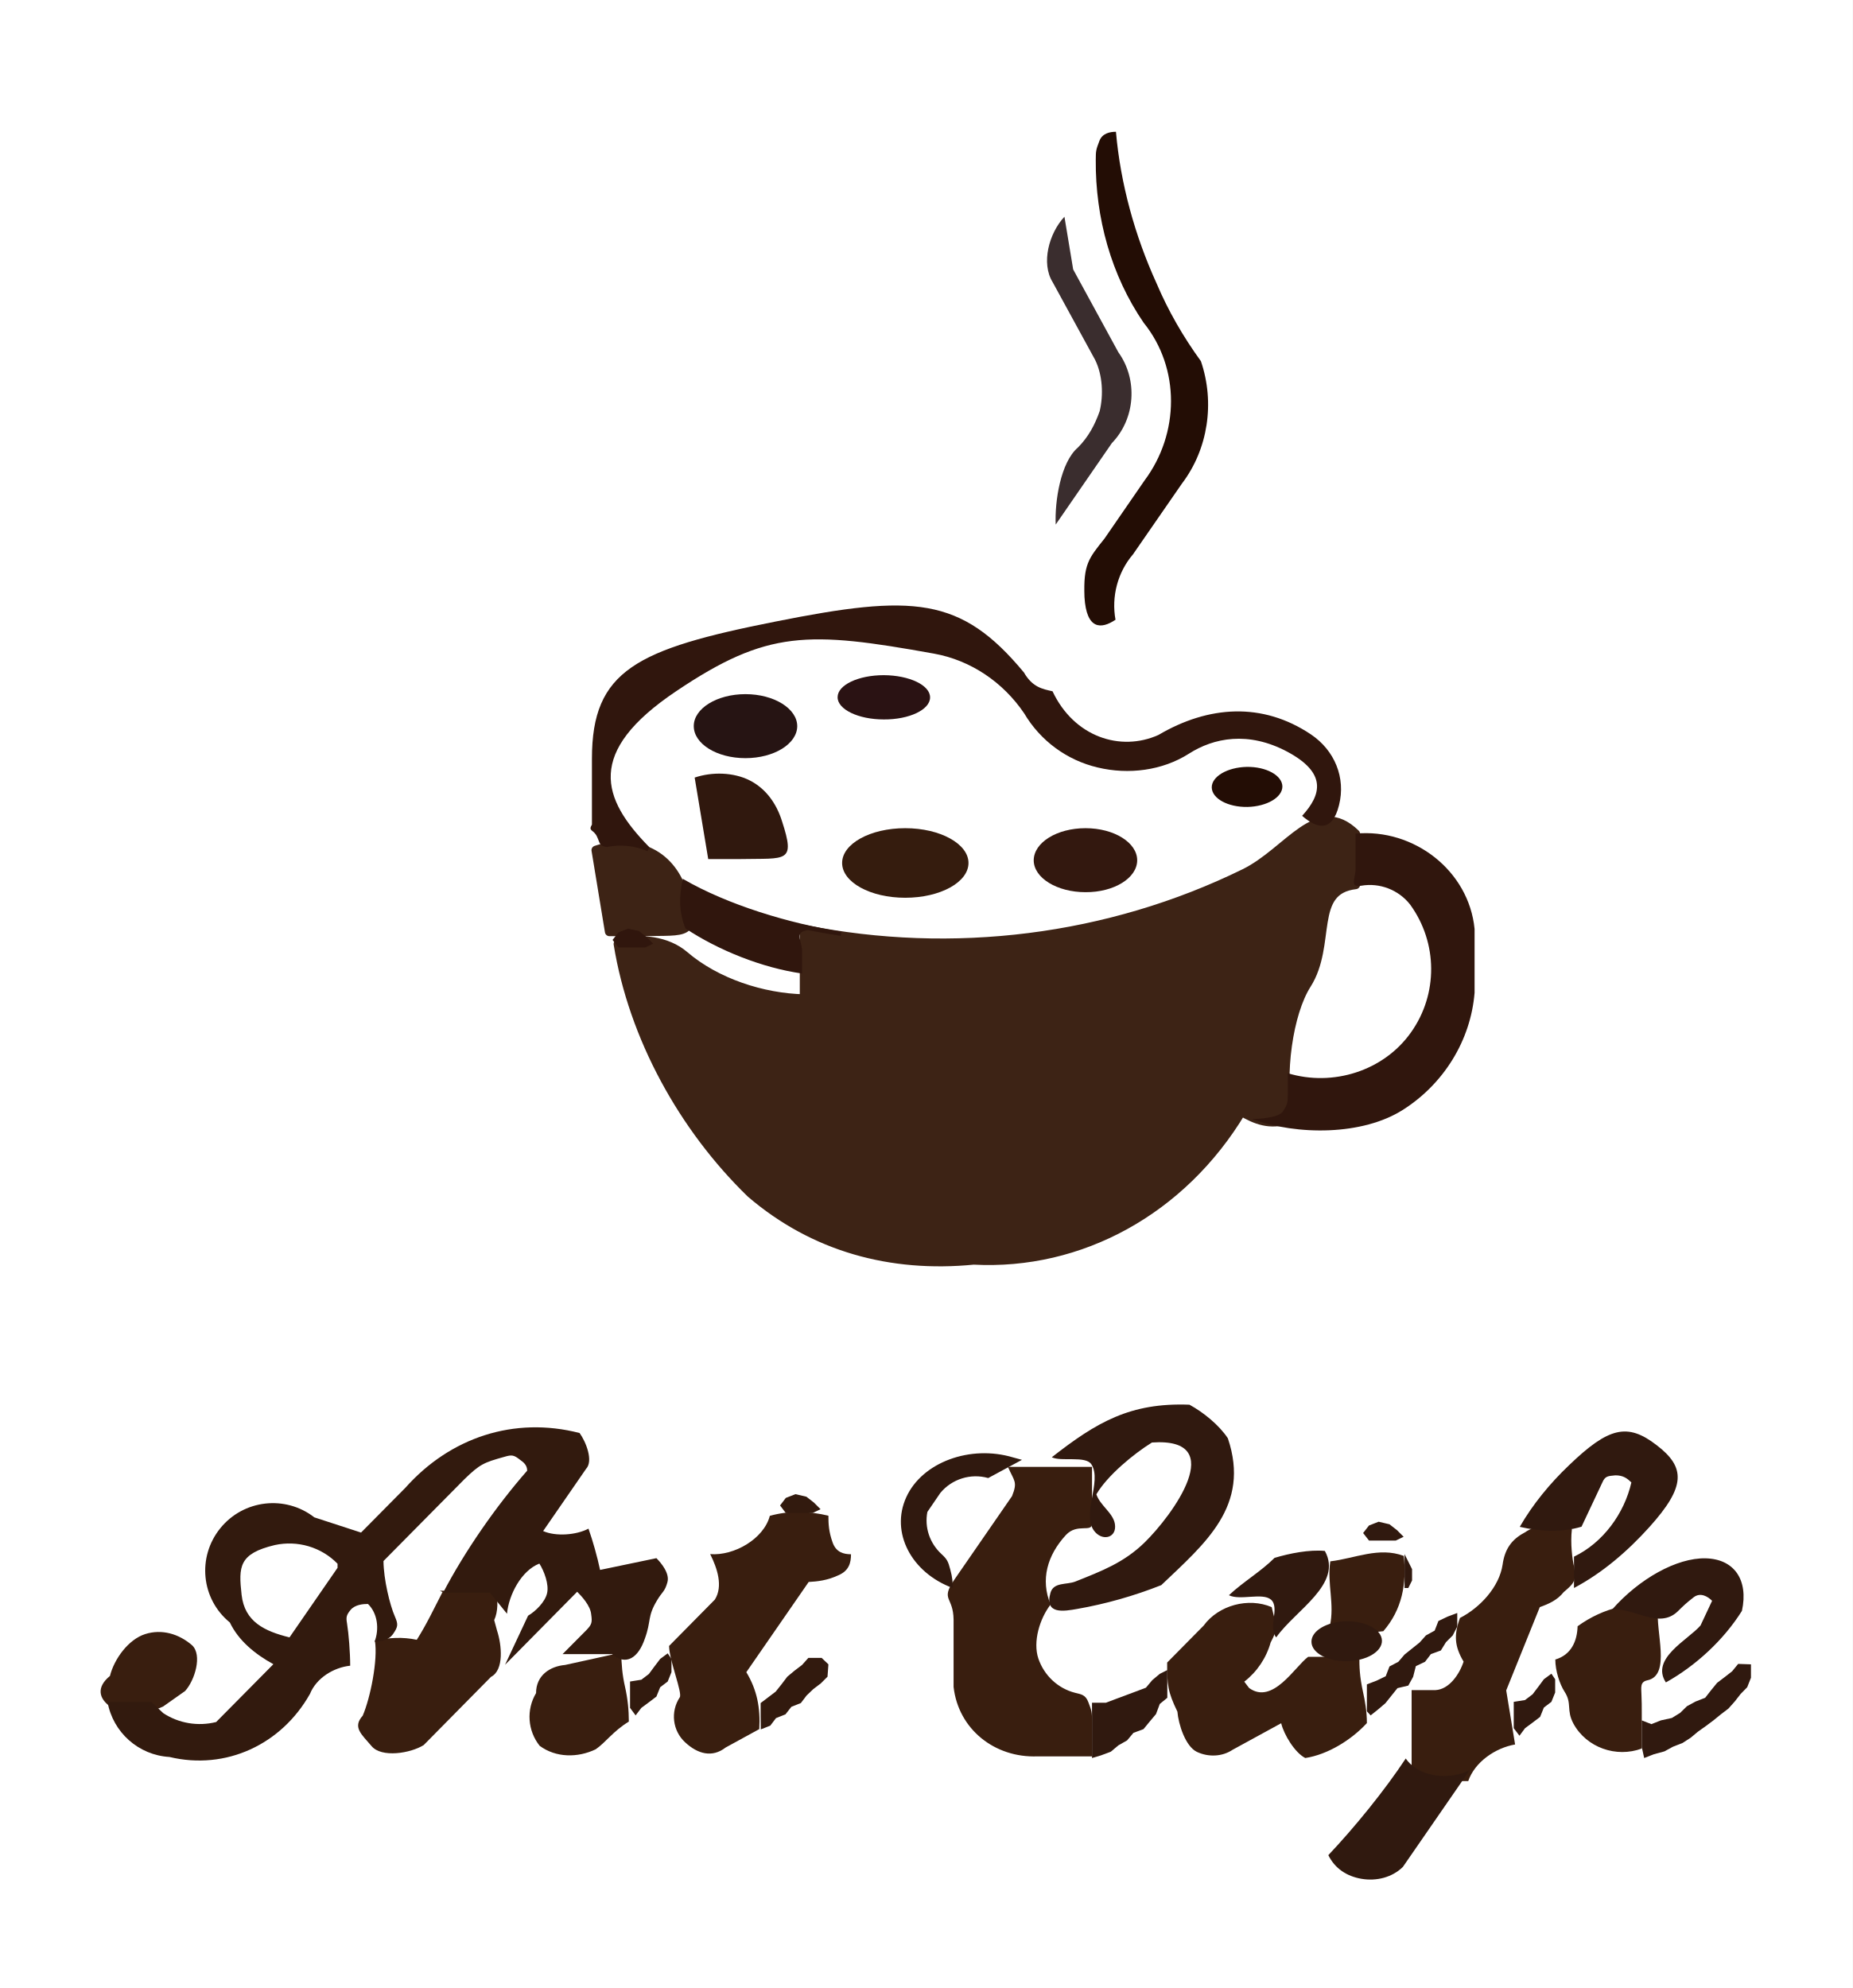
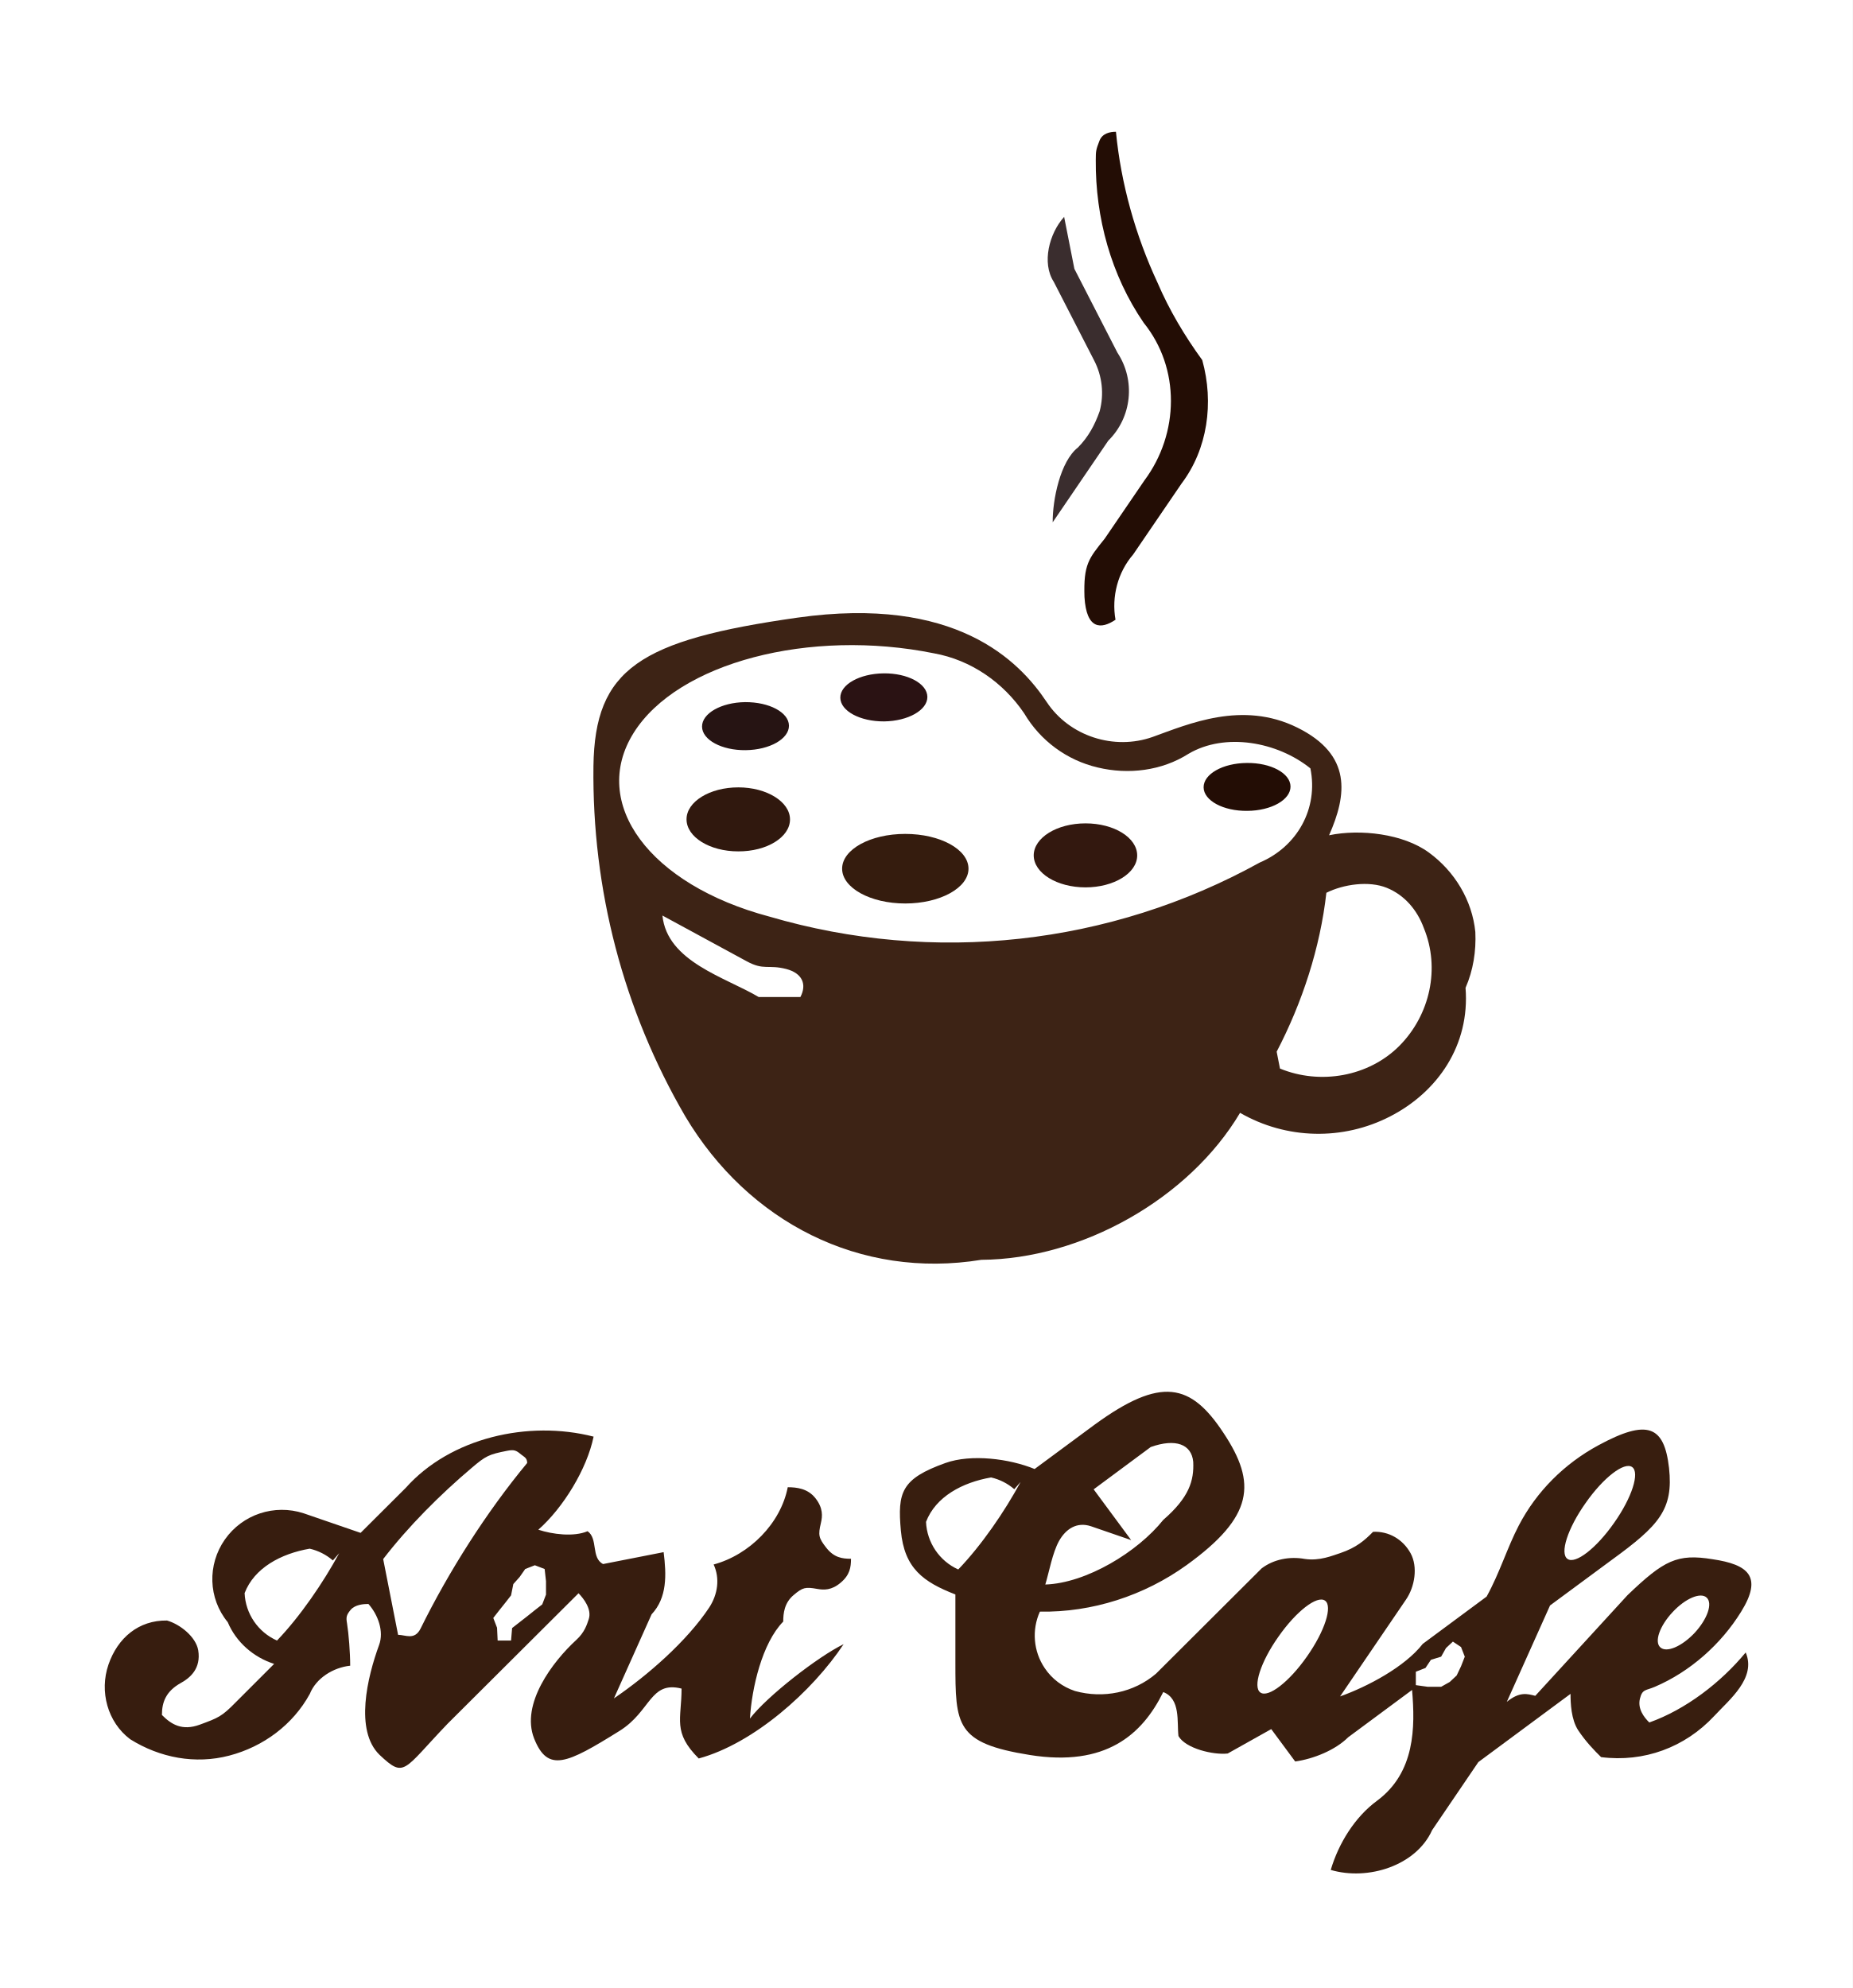
<svg xmlns="http://www.w3.org/2000/svg" viewBox="0 0 123 132" width="123" height="132">
  <rect width="100%" height="100%" fill="#ffffff" />
-   <path data-region="0" d="M40.46 61.86L39.57 56.45C40.71 56.06 42.14 56.08 43.22 56.63C44.31 57.18 45.00 58.18 45.36 59.34C46.28 62.14 45.65 61.79 42.62 61.86L40.46 61.86ZM53.40 66.32L53.40 61.71C63.24 63.69 73.61 62.41 82.62 57.99C85.58 56.54 87.44 52.87 90.00 55.37L90.00 58.74C86.90 59.10 88.45 62.70 86.75 65.37C85.55 67.26 84.95 71.31 85.54 74.31C84.34 74.75 83.34 74.35 82.42 73.80C78.47 80.38 71.71 84.05 64.64 83.67C59.15 84.21 54.04 82.82 49.85 79.23C45.36 74.87 42.04 68.86 41.04 62.68C42.47 62.24 44.29 62.46 45.43 63.44C47.54 65.25 50.62 66.26 53.40 66.32Z" fill="#3d2315" fill-rule="evenodd" stroke="#3d2315" stroke-width="0.6" stroke-linejoin="round" />
-   <path data-region="1" d="M42.99 56.52C42.14 56.15 41.20 56.05 40.29 56.24C39.77 56.17 39.86 56.02 39.63 55.54C39.41 55.07 39.03 55.20 39.30 54.75L39.30 50.37C39.30 44.51 42.26 43.10 51.49 41.27C60.62 39.45 63.78 39.59 67.98 44.65C68.55 45.64 69.22 45.75 69.88 45.90C71.31 48.94 74.40 49.93 76.91 48.80C80.24 46.84 83.82 46.61 87.03 48.76C88.61 49.82 89.36 51.64 88.90 53.46C88.45 55.28 87.44 55.03 86.45 54.17C87.74 52.76 88.10 51.33 85.48 49.92C82.86 48.52 80.57 49.00 78.94 50.04C77.17 51.17 74.92 51.45 72.88 50.96C70.83 50.48 69.07 49.18 68.00 47.37C66.61 45.31 64.46 43.84 62.01 43.40C53.64 41.89 50.94 41.83 44.90 45.89C38.86 49.94 39.94 53.03 43.11 56.25ZM40.67 62.41L41.06 61.91L41.70 61.66L42.42 61.82L42.92 62.21L43.37 62.66L42.84 62.91L41.95 62.91L41.06 62.91L40.67 62.41ZM55.82 62.14C55.09 62.03 54.37 61.90 53.64 61.76C52.71 61.88 53.23 62.43 53.25 63.12L53.25 64.64C50.63 64.27 47.71 63.11 45.50 61.64C45.07 60.52 45.08 59.53 45.33 58.35C48.31 60.09 52.46 61.33 55.86 61.86ZM83.12 74.30C83.50 74.30 84.90 74.24 85.18 73.79C85.47 73.33 85.50 73.23 85.50 72.68L85.50 71.26C88.49 72.17 91.86 71.11 93.67 68.56C95.49 66.01 95.46 62.59 93.62 60.06C92.85 59.08 91.60 58.60 90.38 58.81C89.57 58.96 90.00 58.30 90.00 57.68L90.00 55.35C93.87 54.99 97.52 57.81 97.90 61.68L97.90 65.92C97.64 69.10 95.84 71.97 93.16 73.68C90.48 75.40 86.12 75.40 83.12 74.30Z" fill="#30160d" fill-rule="evenodd" />
-   <path data-region="2" d="M72.50 97.40L72.50 101.17C72.50 101.79 71.51 101.11 70.76 101.93C69.54 103.26 69.06 104.88 69.75 106.54C69.03 107.47 68.56 109.01 68.94 110.13C69.32 111.24 70.23 112.11 71.38 112.40C71.76 112.50 72.07 112.51 72.26 113.03C72.48 113.59 72.50 113.69 72.50 114.29L72.50 116.62L68.88 116.62C66.04 116.73 63.63 114.82 63.31 112.01L63.31 107.54C63.29 106.00 62.45 106.27 63.31 104.96L67.19 99.34C67.58 98.37 67.33 98.35 66.92 97.40L72.50 97.40ZM82.93 112.08C84.50 113.22 85.97 110.66 86.85 110.01L90.25 110.01C90.25 110.64 90.26 111.29 90.50 112.38C90.62 112.90 90.75 113.65 90.75 114.41C89.73 115.52 88.16 116.50 86.66 116.73C85.97 116.38 85.24 115.18 85.06 114.42L81.84 116.18C81.14 116.65 80.22 116.68 79.46 116.32C78.70 115.95 78.24 114.49 78.17 113.65C77.53 112.33 77.48 111.86 77.49 110.39L79.91 107.94C80.90 106.58 82.89 106.05 84.43 106.71C84.69 107.88 84.93 108.01 84.36 109.06C84.07 110.09 83.46 111.00 82.61 111.66ZM88.32 103.67C89.96 103.48 91.54 102.69 93.20 103.31C93.40 105.15 93.09 106.87 91.84 108.31C90.81 108.40 89.05 108.72 88.29 107.96C88.62 106.52 88.10 105.15 88.32 103.67ZM93.72 112.22L95.31 112.22C96.21 112.17 96.89 111.18 97.17 110.33C96.56 109.30 96.52 108.55 96.93 107.43C98.26 106.75 99.54 105.37 99.76 103.89C99.90 102.89 100.33 102.23 101.22 101.76C102.15 101.13 103.35 101.04 104.36 101.54C104.25 102.49 104.39 103.55 104.51 104.05C104.66 104.95 104.52 105.12 103.82 105.71C103.39 106.25 102.82 106.50 102.23 106.71L100.00 112.24L100.59 115.83C99.27 116.06 97.91 117.00 97.48 118.26L93.72 118.26L93.72 112.22ZM110.09 106.84C109.88 108.26 110.98 111.24 109.37 111.57C108.87 111.68 108.97 112.04 108.98 112.55C109.00 113.09 109.00 113.16 109.00 113.70L109.00 116.10C107.31 116.73 105.34 116.04 104.47 114.46C103.97 113.54 104.39 113.11 103.87 112.32C103.55 111.82 103.26 110.94 103.26 110.19C104.34 109.87 104.71 108.94 104.74 107.98C106.45 106.74 108.60 106.21 110.09 106.84Z" fill="#391e0f" fill-rule="evenodd" />
-   <path data-region="3" d="M67.26 96.77L67.85 96.93L65.61 98.14C64.45 97.81 63.20 98.20 62.43 99.13L61.57 100.39C61.37 101.42 61.73 102.47 62.50 103.18C62.87 103.52 62.95 103.67 63.09 104.21C63.24 104.77 63.25 105.03 63.25 105.44C60.50 104.42 59.10 101.75 60.17 99.41C61.23 97.08 64.43 95.92 67.26 96.77ZM69.83 96.76C72.81 94.43 75.04 93.12 78.97 93.27C79.89 93.77 80.94 94.62 81.52 95.50C83.04 100.00 80.00 102.48 77.10 105.25C75.31 105.96 73.41 106.50 71.52 106.83C70.66 106.98 69.33 107.23 69.74 105.77C69.94 105.03 70.83 105.24 71.40 105.01C73.15 104.31 74.61 103.76 75.98 102.43C77.82 100.64 81.66 95.42 76.48 95.78C75.27 96.53 73.52 97.97 72.79 99.22C73.04 99.97 73.90 100.45 74.02 101.19C74.16 102.08 73.27 102.34 72.72 101.74C71.72 100.66 73.20 98.37 72.46 97.23C72.08 96.64 70.46 97.07 69.83 96.76ZM72.50 113.06L73.42 113.06L74.08 112.81L74.75 112.56L75.42 112.31L76.08 112.06L76.50 111.56L77.00 111.14L77.50 110.89L77.50 111.81L77.50 112.73L77.00 113.14L76.75 113.81L76.33 114.31L75.92 114.81L75.25 115.06L74.83 115.56L74.25 115.89L73.75 116.31L73.08 116.56L72.50 116.73L72.50 115.81L72.50 114.89L72.50 113.98L72.50 113.06ZM81.59 105.92C82.55 105.02 83.71 104.35 84.62 103.44C85.62 103.14 86.93 102.88 87.96 102.98C89.17 105.19 86.01 106.90 84.73 108.72C84.17 108.07 84.99 106.74 84.38 106.21C83.81 105.73 82.33 106.29 81.59 105.92ZM89.43 110.30C88.14 110.33 87.08 109.75 87.07 109.02C87.05 108.29 88.09 107.67 89.38 107.65C90.68 107.63 91.74 108.20 91.75 108.94C91.76 109.67 90.72 110.28 89.43 110.30ZM97.58 117.53L93.14 123.96C92.43 124.66 91.38 124.92 90.39 124.75C89.41 124.58 88.63 124.07 88.19 123.18C89.93 121.34 91.94 118.87 93.33 116.76C94.19 118.01 96.23 118.23 97.58 117.53ZM90.50 101.79L90.89 101.29L91.53 101.04L92.25 101.21L92.75 101.60L93.19 102.04L92.67 102.29L91.78 102.29L90.89 102.29L90.50 101.79ZM90.75 111.84L91.40 111.59L92.00 111.30L92.25 110.65L92.84 110.34L93.25 109.86L93.75 109.46L94.25 109.06L94.67 108.59L95.25 108.27L95.50 107.63L96.11 107.34L96.75 107.10L96.75 108.00L96.45 108.59L96.00 109.04L95.66 109.59L95.00 109.83L94.61 110.34L94.00 110.63L93.82 111.34L93.50 111.92L92.78 112.09L92.38 112.59L91.98 113.09L91.50 113.50L91.00 113.90L90.75 113.63L90.75 112.74L90.75 111.84ZM93.25 103.19L93.50 103.69L93.75 104.19L93.75 104.94L93.50 105.44L93.25 105.44L93.25 104.69L93.25 103.94L93.25 103.19ZM100.50 113.00L101.25 112.88L101.75 112.50L102.13 112.00L102.50 111.50L103.00 111.13L103.25 111.50L103.25 112.38L103.00 113.00L102.50 113.38L102.25 114.00L101.75 114.38L101.25 114.75L100.88 115.25L100.50 114.75L100.50 113.88L100.50 113.00ZM104.50 105.44L104.50 103.36C106.42 102.44 107.84 100.50 108.31 98.43C108.04 98.17 107.78 97.96 107.25 97.96C106.77 98.01 106.57 97.99 106.38 98.44L105.00 101.37C103.68 101.77 102.25 101.69 100.90 101.38C101.77 99.87 102.91 98.49 104.17 97.29C106.80 94.76 108.05 94.46 109.98 95.95C111.92 97.43 111.93 98.70 109.51 101.39C108.07 102.99 106.39 104.44 104.50 105.44ZM110.60 111.71C109.56 110.12 112.07 108.89 112.90 107.93L113.67 106.29C113.38 106.00 112.89 105.71 112.44 106.06C111.92 106.47 111.85 106.54 111.38 107.00C110.12 108.20 108.46 106.72 107.03 106.87C108.83 104.82 111.33 103.43 113.23 103.47C115.13 103.51 116.10 104.89 115.65 106.96C114.44 108.89 112.59 110.60 110.60 111.71ZM109.00 114.23L109.64 114.48L110.27 114.23L111.00 114.07L111.55 113.73L112.00 113.29L112.57 112.98L113.21 112.73L113.60 112.23L114.00 111.74L114.50 111.36L115.00 110.97L115.40 110.48L116.25 110.51L116.25 111.40L116.00 112.03L115.56 112.48L115.17 112.98L114.75 113.45L114.25 113.83L113.76 114.23L113.25 114.61L112.73 114.98L112.25 115.38L111.71 115.73L111.07 115.98L110.50 116.29L109.80 116.48L109.16 116.73L109.00 116.00L109.00 115.11L109.00 114.23Z" fill="#30190f" fill-rule="evenodd" />
-   <path data-region="4" d="M7.30 111.28C7.58 110.15 8.53 108.85 9.64 108.50C10.74 108.15 11.87 108.48 12.75 109.24C13.45 109.89 12.93 111.58 12.29 112.28L10.83 113.31C9.64 113.86 8.19 113.90 7.37 113.35C6.54 112.79 6.39 112.02 7.30 111.28ZM29.20 105.62L32.87 105.62C33.10 106.14 33.06 107.06 32.81 107.57L33.00 108.27C33.31 109.21 33.48 110.89 32.60 111.34L28.13 115.87C27.25 116.42 25.33 116.73 24.67 115.94C24.00 115.15 23.39 114.69 24.08 113.92C24.59 112.74 25.10 110.20 24.89 108.94C25.81 108.73 26.74 108.68 27.67 108.88C28.32 107.86 28.83 106.77 29.38 105.71ZM35.83 115.92C35.03 114.92 34.93 113.52 35.59 112.42C35.59 111.25 36.50 110.64 37.52 110.55L41.25 109.73C41.25 110.46 41.32 111.24 41.50 112.02C41.67 112.76 41.75 113.55 41.75 114.31C40.69 114.96 40.23 115.68 39.55 116.15C38.34 116.73 36.90 116.71 35.83 115.92ZM56.50 103.20C56.50 103.76 56.37 104.30 55.65 104.60C54.92 104.94 54.26 105.01 53.69 105.04L49.55 111.03C50.27 112.22 50.49 113.42 50.41 114.81L48.18 116.03C47.28 116.73 46.32 116.46 45.49 115.69C44.65 114.92 44.50 113.65 45.13 112.70C45.32 112.40 44.44 110.28 44.42 109.29L47.46 106.21C48.02 105.32 47.62 104.13 47.15 103.19C48.73 103.32 50.71 102.18 51.11 100.65C52.40 100.29 53.70 100.33 55.00 100.64C55.00 101.18 55.02 101.70 55.28 102.42C55.51 103.07 56.01 103.20 56.50 103.20Z" fill="#391e0f" fill-rule="evenodd" />
-   <path data-region="5" d="M29.42 105.75C30.87 102.98 32.94 100.00 35.00 97.65C35.00 97.27 34.74 97.08 34.53 96.93C34.12 96.61 33.99 96.58 33.49 96.73C32.12 97.11 31.86 97.22 30.83 98.22L25.46 103.65C25.47 104.86 25.88 106.57 26.22 107.34C26.44 107.85 26.43 108.00 26.12 108.46C25.81 108.93 25.27 109.00 24.87 109.00C25.19 108.17 25.07 107.12 24.43 106.50C24.11 106.50 23.58 106.54 23.28 106.89C22.99 107.24 22.97 107.39 23.04 107.79C23.15 108.47 23.25 109.73 23.25 110.60C22.13 110.72 21.00 111.43 20.58 112.47C18.69 115.83 15.00 117.56 11.25 116.66C9.20 116.54 7.50 115.03 7.14 113.01L10.05 113.01L10.84 113.75C11.87 114.43 13.15 114.64 14.35 114.34L18.15 110.50C16.93 109.83 15.84 108.94 15.26 107.73C13.35 106.17 13.08 103.39 14.62 101.48C16.16 99.57 18.94 99.25 20.87 100.75L23.97 101.76L26.91 98.79C29.89 95.44 34.14 94.03 38.48 95.15C38.90 95.73 39.41 97.00 38.91 97.53L36.06 101.66C36.90 102.03 38.26 101.93 39.07 101.50C39.36 102.31 39.66 103.39 39.84 104.24L43.58 103.46C43.89 103.77 44.48 104.47 44.31 105.06C44.14 105.69 43.96 105.69 43.63 106.25C42.96 107.35 43.25 107.62 42.81 108.81C42.38 110.08 41.56 110.63 40.63 109.83L37.35 109.83L38.90 108.27C39.29 107.87 39.33 107.74 39.25 107.19C39.20 106.61 38.61 105.98 38.32 105.69L33.53 110.54L35.06 107.28C35.57 106.98 36.19 106.36 36.32 105.79C36.46 105.21 36.13 104.32 35.81 103.82C34.62 104.28 33.78 105.88 33.66 107.15L32.53 105.75L29.42 105.75ZM22.41 104.10L22.41 103.83C21.33 102.72 19.75 102.26 18.24 102.59C15.86 103.16 15.83 104.02 16.04 105.89C16.24 107.69 17.57 108.31 19.22 108.72L22.41 104.10ZM41.83 111.65L42.58 111.53L43.08 111.15L43.45 110.65L43.83 110.15L44.33 109.78L44.58 110.15L44.58 111.03L44.33 111.65L43.83 112.03L43.58 112.65L43.08 113.03L42.58 113.40L42.20 113.90L41.83 113.40L41.83 112.53L41.83 111.65ZM50.50 113.08L51.00 112.70L51.50 112.32L51.89 111.83L52.27 111.33L52.75 110.93L53.25 110.55L53.67 110.08L54.55 110.08L55.00 110.51L54.94 111.33L54.50 111.77L54.00 112.15L53.55 112.58L53.17 113.08L52.54 113.33L52.15 113.83L51.52 114.08L51.14 114.58L50.51 114.83L50.50 113.96L50.50 113.08ZM51.79 99.96L52.17 99.46L52.81 99.21L53.54 99.38L54.04 99.77L54.48 100.21L53.95 100.46L53.06 100.46L52.17 100.46L51.79 99.96Z" fill="#321a0e" fill-rule="evenodd" />
-   <path data-region="6" d="M74.06 41.15C73.11 41.79 72.13 41.82 72.00 39.64C71.92 37.47 72.27 37.09 73.33 35.76L75.99 31.90C78.31 28.79 78.37 24.45 75.93 21.43C73.77 18.28 72.72 14.45 72.75 10.62C72.75 10.02 72.77 9.93 72.99 9.36C73.18 8.85 73.69 8.75 74.09 8.75C74.39 12.20 75.35 15.66 76.78 18.80C77.56 20.64 78.56 22.37 79.73 23.98C80.67 26.73 80.21 29.82 78.47 32.11L75.22 36.81C74.20 38.00 73.78 39.62 74.06 41.15Z" fill="#230d05" fill-rule="evenodd" />
-   <path data-region="7" d="M70.09 34.83C70.02 33.31 70.41 30.69 71.57 29.71C72.26 29.01 72.68 28.23 73.01 27.30C73.27 26.21 73.20 24.90 72.71 23.90L69.89 18.74C69.10 17.47 69.65 15.48 70.67 14.39L71.25 17.89L74.25 23.39C75.56 25.21 75.38 27.81 73.82 29.42L70.09 34.83Z" fill="#3a2d2e" fill-rule="evenodd" />
-   <path data-region="8" d="M64.30 57.30C64.30 58.58 62.42 59.61 60.10 59.61C57.78 59.61 55.91 58.58 55.91 57.30C55.91 56.02 57.78 54.99 60.10 54.99C62.42 54.99 64.30 56.03 64.30 57.30Z" fill="#351c0e" fill-rule="evenodd" />
-   <path data-region="9" d="M47.02 57.04L46.12 51.63C47.27 51.24 48.70 51.27 49.78 51.82C50.86 52.37 51.56 53.37 51.92 54.53C52.83 57.32 52.21 56.98 49.18 57.04L47.02 57.04Z" fill="#30180e" fill-rule="evenodd" />
-   <path data-region="10" d="M75.50 57.12C75.50 58.30 73.96 59.25 72.07 59.24C70.17 59.24 68.63 58.29 68.63 57.12C68.64 55.94 70.17 54.99 72.07 54.99C73.97 54.99 75.50 55.95 75.50 57.12Z" fill="#33180f" fill-rule="evenodd" />
-   <path data-region="11" d="M52.93 48.22C52.92 49.39 51.39 50.34 49.49 50.34C47.59 50.34 46.06 49.39 46.06 48.21C46.06 47.04 47.60 46.09 49.49 46.09C51.39 46.09 52.93 47.05 52.93 48.22Z" fill="#261413" fill-rule="evenodd" />
-   <path data-region="12" d="M61.75 46.31C61.75 47.12 60.37 47.78 58.68 47.77C56.98 47.77 55.60 47.10 55.61 46.29C55.61 45.48 56.99 44.83 58.68 44.83C60.38 44.84 61.76 45.50 61.75 46.31Z" fill="#2a1213" fill-rule="evenodd" />
-   <path data-region="13" d="M82.82 53.58C81.53 53.60 80.47 53.03 80.45 52.29C80.44 51.56 81.48 50.95 82.77 50.92C84.06 50.90 85.12 51.48 85.14 52.21C85.15 52.94 84.11 53.55 82.82 53.58Z" fill="#230d05" fill-rule="evenodd" />
+   <path data-region="0" d="M88.24 55.46C90.31 55.03 93.17 55.36 94.87 56.61C96.58 57.86 97.74 59.78 97.95 61.88C98.01 63.15 97.81 64.43 97.30 65.59C97.60 69.40 95.45 72.50 92.31 74.12C89.16 75.75 85.40 75.66 82.33 73.89C78.94 79.60 71.80 83.61 65.15 83.65C57.09 84.96 49.68 81.14 45.50 74.13C41.38 67.06 39.30 59.05 39.40 50.87C39.49 44.41 42.47 42.50 52.95 41.01C63.43 39.53 67.66 43.86 69.49 46.61C71.00 48.89 73.97 49.84 76.53 48.93C78.90 48.08 82.47 46.50 86.13 48.31C89.79 50.12 89.42 52.79 88.24 55.46ZM87.00 51.02C84.81 49.25 81.33 48.62 78.91 50.05C77.13 51.18 74.92 51.45 72.88 50.96C70.83 50.48 69.07 49.18 68.00 47.37C66.61 45.31 64.46 43.82 62.01 43.38C53.76 41.71 45.00 43.99 42.07 48.66C39.14 53.34 43.11 58.74 51.08 60.86C61.99 64.06 73.69 62.77 83.64 57.27C86.13 56.21 87.54 53.68 87.00 51.02ZM50.37 66.20L53.14 66.20C53.58 65.36 53.27 64.62 52.20 64.34C50.99 64.03 50.72 64.45 49.58 63.83L43.98 60.79C44.29 63.86 48.17 64.89 50.37 66.20ZM88.06 59.28C87.65 62.93 86.46 66.57 84.76 69.83L84.98 70.95C87.65 72.05 90.87 71.49 92.91 69.44C94.94 67.39 95.63 64.29 94.53 61.62C94.09 60.42 93.25 59.43 92.07 58.95C90.89 58.47 89.20 58.71 88.06 59.28Z" fill="#3d2315" fill-rule="evenodd" />
+   <path data-region="1" d="M104.27 112.47L98.15 117.00L95.08 121.52C94.02 123.88 90.82 124.89 88.35 124.16C88.87 122.40 89.95 120.65 91.42 119.57C93.96 117.69 93.96 114.68 93.75 112.21L89.51 115.35C88.65 116.21 87.20 116.79 85.99 116.96L84.40 114.81L81.51 116.43C80.56 116.54 78.71 116.10 78.24 115.27C78.13 114.35 78.40 112.80 77.23 112.35C75.83 115.19 73.40 117.33 68.38 116.53C63.44 115.74 63.43 114.56 63.43 110.37L63.43 105.87C61.30 105.04 60.04 104.14 59.81 101.63C59.58 99.08 59.84 98.19 62.77 97.14C64.48 96.53 67.01 96.85 68.69 97.54L72.68 94.59C77.09 91.38 79.06 91.84 81.24 95.16C83.44 98.48 83.25 100.69 78.78 103.92C75.96 105.95 72.51 107.07 69.04 107.01C68.49 108.23 68.61 109.65 69.36 110.76C69.84 111.48 70.55 112.01 71.37 112.28C73.25 112.80 75.27 112.39 76.75 111.13L83.76 104.14C84.56 103.53 85.63 103.33 86.62 103.51C87.62 103.66 88.46 103.29 88.99 103.12C90.05 102.76 90.60 102.28 91.16 101.71C92.21 101.66 93.14 102.21 93.65 103.13C94.15 104.04 93.93 105.37 93.34 106.22L88.97 112.64C90.79 111.99 93.27 110.68 94.46 109.15L98.70 106.01C99.58 104.41 100.06 102.78 100.83 101.30C102.01 99.03 103.86 97.19 106.11 95.97C109.39 94.19 110.49 94.67 110.81 97.47C111.11 100.23 110.15 101.29 107.00 103.58L102.91 106.60L100.04 113.00C100.90 112.30 101.41 112.47 101.93 112.60L108.05 105.92C110.48 103.59 111.35 103.15 113.70 103.53C116.06 103.88 117.05 104.67 115.60 107.01C114.27 109.17 112.21 111.00 109.87 112.00C109.27 112.26 109.04 112.14 108.88 112.78C108.71 113.45 109.14 114.02 109.50 114.37C111.92 113.51 114.26 111.71 115.90 109.72C116.62 111.41 114.84 112.83 113.81 113.94C111.86 116.03 109.14 117.03 106.30 116.67C105.84 116.22 105.28 115.64 104.78 114.89C104.31 114.17 104.27 113.09 104.27 112.47ZM67.34 98.88C66.90 98.50 66.37 98.23 65.80 98.10C63.89 98.43 62.12 99.38 61.48 101.05C61.54 102.42 62.37 103.65 63.62 104.21C65.16 102.61 66.71 100.35 67.76 98.40ZM75.10 102.26L72.43 101.34C71.49 101.03 70.76 101.52 70.31 102.32C69.87 103.12 69.66 104.35 69.40 105.21C72.12 105.12 75.53 103.05 77.23 100.92C78.96 99.42 79.28 98.30 79.22 97.06C79.11 95.90 78.06 95.49 76.40 96.08L72.61 98.89L75.10 102.26ZM86.77 109.99C85.59 111.68 84.20 112.75 83.68 112.38C83.16 112.02 83.69 110.35 84.88 108.67C86.06 106.98 87.45 105.91 87.97 106.28C88.49 106.64 87.96 108.30 86.77 109.99ZM94.00 111.00L94.00 111.89L94.79 112.00L95.68 112.00L96.25 111.68L96.71 111.25L97.00 110.64L97.25 110.00L97.00 109.36L96.46 109.00L96.00 109.43L95.68 110.00L95.00 110.21L94.64 110.75L94.00 111.00ZM107.16 101.12C105.98 102.81 104.59 103.88 104.07 103.51C103.54 103.15 104.08 101.48 105.27 99.80C106.45 98.11 107.84 97.04 108.36 97.41C108.88 97.77 108.35 99.44 107.16 101.12ZM112.51 108.42C111.65 109.33 110.64 109.76 110.23 109.38C109.82 109.01 110.19 107.96 111.04 107.05C111.89 106.13 112.91 105.70 113.31 106.08C113.72 106.46 113.36 107.50 112.51 108.42Z" fill="#381e0f" fill-rule="evenodd" />
+   <path data-region="2" d="M35.74 101.57C36.68 101.88 38.10 102.06 39.01 101.67C39.72 102.16 39.23 103.44 40.04 103.85L44.06 103.06C44.25 104.57 44.30 106.08 43.26 107.19L40.76 112.77C42.99 111.25 45.60 108.98 47.09 106.73C47.65 105.87 47.81 104.81 47.38 103.88C49.75 103.24 51.83 101.16 52.30 98.75C52.89 98.75 53.63 98.83 54.14 99.48C54.65 100.13 54.61 100.67 54.50 101.13C54.31 101.93 54.35 102.12 54.86 102.77C55.37 103.42 55.91 103.50 56.50 103.50C56.50 104.07 56.42 104.58 55.81 105.09C55.21 105.60 54.70 105.58 54.25 105.50C53.47 105.36 53.29 105.40 52.69 105.91C52.08 106.42 52.00 107.11 52.00 107.67C50.59 109.11 49.91 112.10 49.79 114.11C50.93 112.62 54.32 109.99 56.01 109.17C53.93 112.31 50.03 115.77 46.39 116.76C44.64 115.01 45.25 114.16 45.25 112.12C43.15 111.59 43.22 113.63 41.13 114.93C37.63 117.11 36.37 117.72 35.46 115.43C34.56 113.14 36.69 110.33 38.26 108.89C38.82 108.38 38.97 107.86 39.09 107.50C39.30 106.85 38.75 106.14 38.41 105.79L29.72 114.45C26.74 117.56 26.88 118.10 25.20 116.52C23.53 114.90 24.39 111.35 25.17 109.22C25.50 108.32 25.10 107.22 24.46 106.50C24.14 106.50 23.58 106.54 23.28 106.89C22.99 107.24 22.97 107.39 23.04 107.79C23.15 108.47 23.25 109.73 23.25 110.60C22.13 110.72 20.99 111.42 20.57 112.47C19.45 114.52 17.48 115.98 15.22 116.57C12.97 117.16 10.62 116.72 8.64 115.48C7.14 114.35 6.59 112.31 7.20 110.53C7.81 108.75 9.21 107.57 11.09 107.60C11.96 107.85 13.00 108.68 13.16 109.57C13.36 110.79 12.62 111.41 12.00 111.75C11.04 112.29 10.75 112.99 10.75 113.87C11.37 114.50 12.09 114.94 13.25 114.52C14.50 114.06 14.72 113.98 15.65 113.03L18.20 110.48C16.83 110.04 15.68 109.04 15.12 107.71C13.82 106.13 13.76 103.89 14.93 102.22C16.10 100.55 18.22 99.85 20.16 100.48L23.94 101.78L26.93 98.80C29.90 95.46 35.08 94.28 39.41 95.39C38.97 97.54 37.39 100.12 35.74 101.57ZM22.10 103.61C21.66 103.23 21.13 102.96 20.56 102.83C18.65 103.16 16.88 104.11 16.24 105.78C16.30 107.15 17.13 108.37 18.39 108.93C19.92 107.34 21.47 105.07 22.52 103.13ZM35.00 97.14C35.00 96.80 34.80 96.74 34.59 96.57C34.27 96.30 34.13 96.24 33.67 96.33C32.45 96.57 32.25 96.67 31.31 97.47C29.23 99.23 27.10 101.36 25.44 103.52L26.43 108.55C26.92 108.55 27.52 108.93 27.92 108.14C29.80 104.33 32.29 100.41 35.00 97.14ZM32.75 107.43L33.00 108.08L33.04 108.93L33.93 108.93L34.00 108.10L34.50 107.71L35.00 107.32L35.50 106.92L36.00 106.53L36.25 105.88L36.25 104.99L36.16 104.18L35.51 103.93L34.87 104.18L34.50 104.71L34.08 105.18L33.93 105.93L33.54 106.43L33.14 106.93L32.75 107.43Z" fill="#371d0f" fill-rule="evenodd" />
+   <path data-region="3" d="M74.06 41.15C73.11 41.79 72.13 41.82 72.00 39.64C71.93 37.47 72.28 37.09 73.34 35.77L75.98 31.90C78.30 28.78 78.37 24.45 75.93 21.43C73.77 18.28 72.72 14.45 72.75 10.62C72.75 10.02 72.77 9.93 72.99 9.36C73.18 8.85 73.69 8.75 74.09 8.75C74.42 12.19 75.39 15.64 76.85 18.77C77.63 20.59 78.65 22.30 79.82 23.91C80.61 26.75 80.17 29.82 78.45 32.10L75.23 36.82C74.21 38.00 73.79 39.62 74.06 41.15Z" fill="#230d05" fill-rule="evenodd" />
+   <path data-region="4" d="M69.89 34.68C69.88 33.19 70.39 30.63 71.57 29.71C72.26 29.01 72.68 28.23 73.01 27.30C73.31 26.17 73.18 24.97 72.64 23.93L69.96 18.71C69.15 17.46 69.66 15.49 70.65 14.40L71.33 17.85L74.19 23.42C75.40 25.26 75.15 27.71 73.58 29.26L69.89 34.68Z" fill="#3a2d2e" fill-rule="evenodd" />
+   <path data-region="5" d="M64.30 57.68C64.30 58.95 62.42 59.99 60.10 59.99C57.78 59.99 55.91 58.95 55.91 57.68C55.91 56.40 57.78 55.37 60.10 55.37C62.42 55.37 64.30 56.40 64.30 57.68Z" fill="#351c0e" fill-rule="evenodd" />
+   <path data-region="6" d="M52.45 54.41C52.45 55.59 50.91 56.54 49.01 56.53C47.12 56.53 45.58 55.58 45.58 54.40C45.58 53.23 47.12 52.28 49.02 52.28C50.91 52.28 52.45 53.24 52.45 54.41Z" fill="#30180e" fill-rule="evenodd" />
+   <path data-region="7" d="M75.50 56.80C75.50 57.97 73.96 58.92 72.07 58.92C70.17 58.92 68.63 57.97 68.63 56.79C68.64 55.62 70.17 54.67 72.07 54.67C73.97 54.67 75.50 55.62 75.50 56.80Z" fill="#33180f" fill-rule="evenodd" />
+   <path data-region="8" d="M49.51 49.81C47.92 49.83 46.62 49.13 46.61 48.25C46.60 47.37 47.88 46.64 49.47 46.62C51.07 46.61 52.37 47.30 52.38 48.18C52.39 49.06 51.10 49.79 49.51 49.81Z" fill="#261413" fill-rule="evenodd" />
+   <path data-region="9" d="M58.70 47.90C57.10 47.91 55.80 47.21 55.79 46.33C55.78 45.45 57.07 44.73 58.66 44.71C60.26 44.69 61.56 45.39 61.57 46.27C61.58 47.15 60.29 47.88 58.70 47.90Z" fill="#2a1213" fill-rule="evenodd" />
+   <path data-region="10" d="M82.81 53.84C81.22 53.86 79.92 53.16 79.91 52.28C79.90 51.40 81.18 50.67 82.78 50.66C84.37 50.64 85.67 51.34 85.68 52.22C85.69 53.10 84.41 53.83 82.81 53.84Z" fill="#230d05" fill-rule="evenodd" />
</svg>
